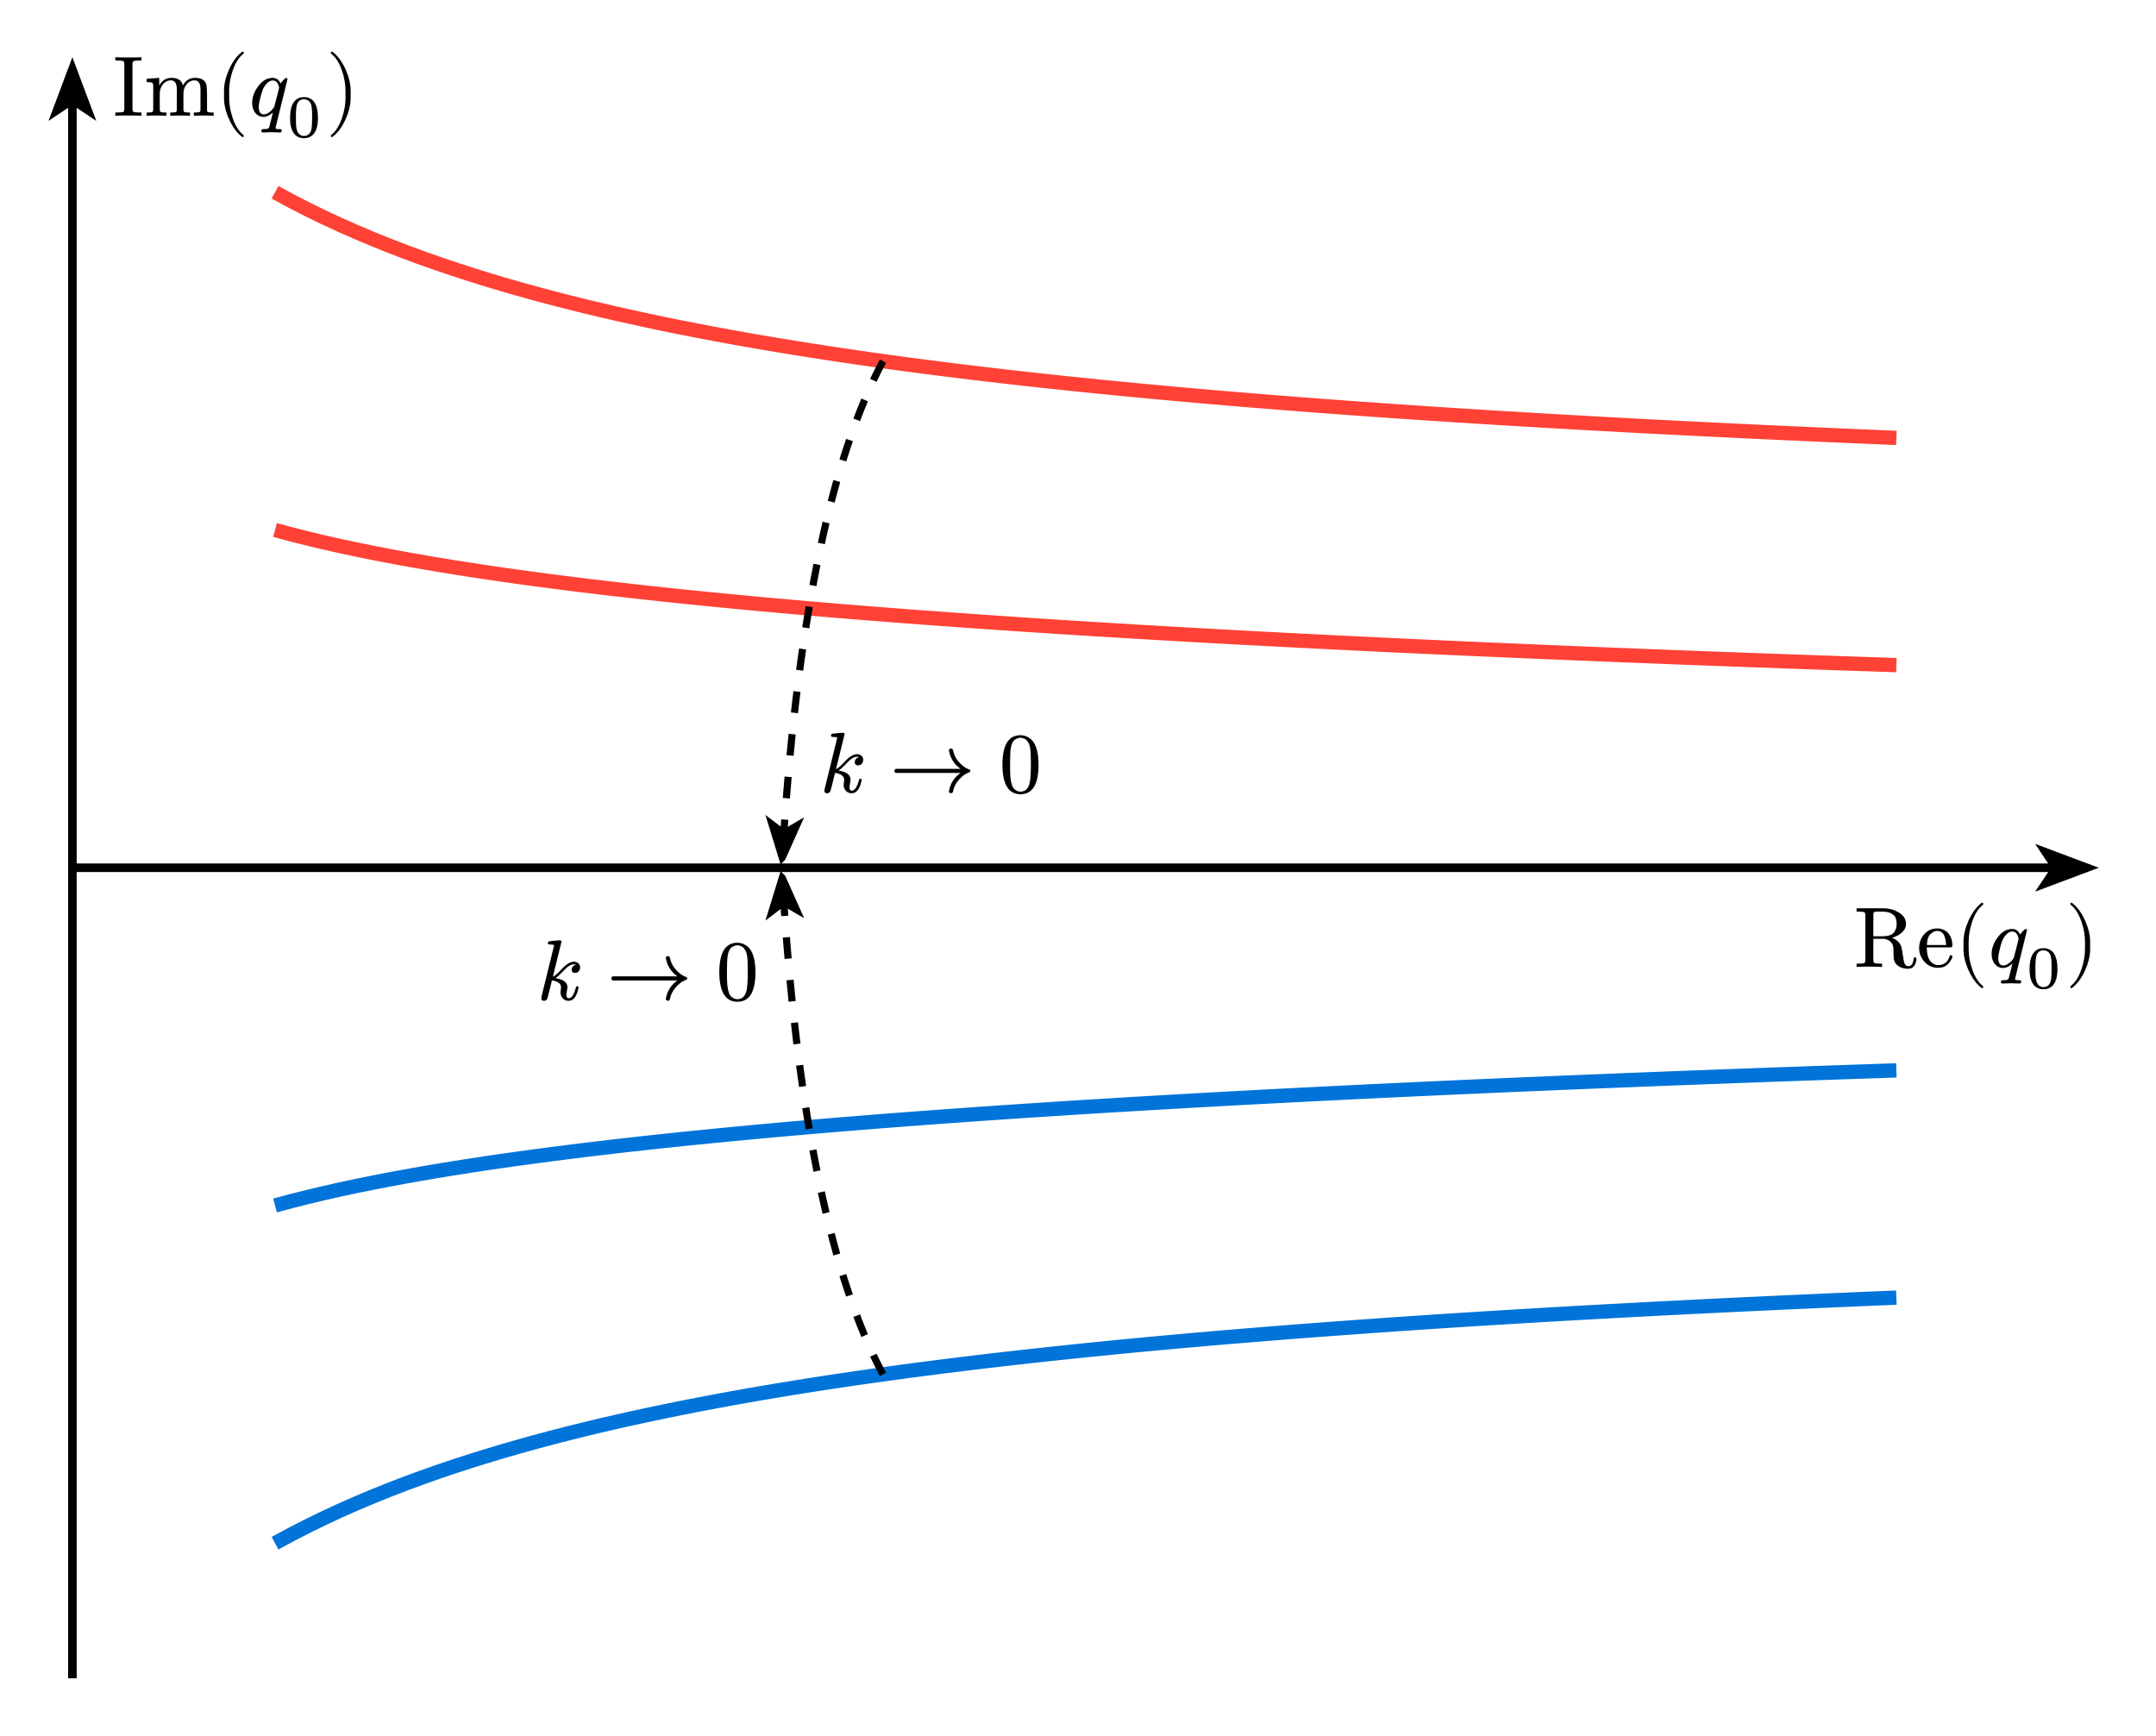
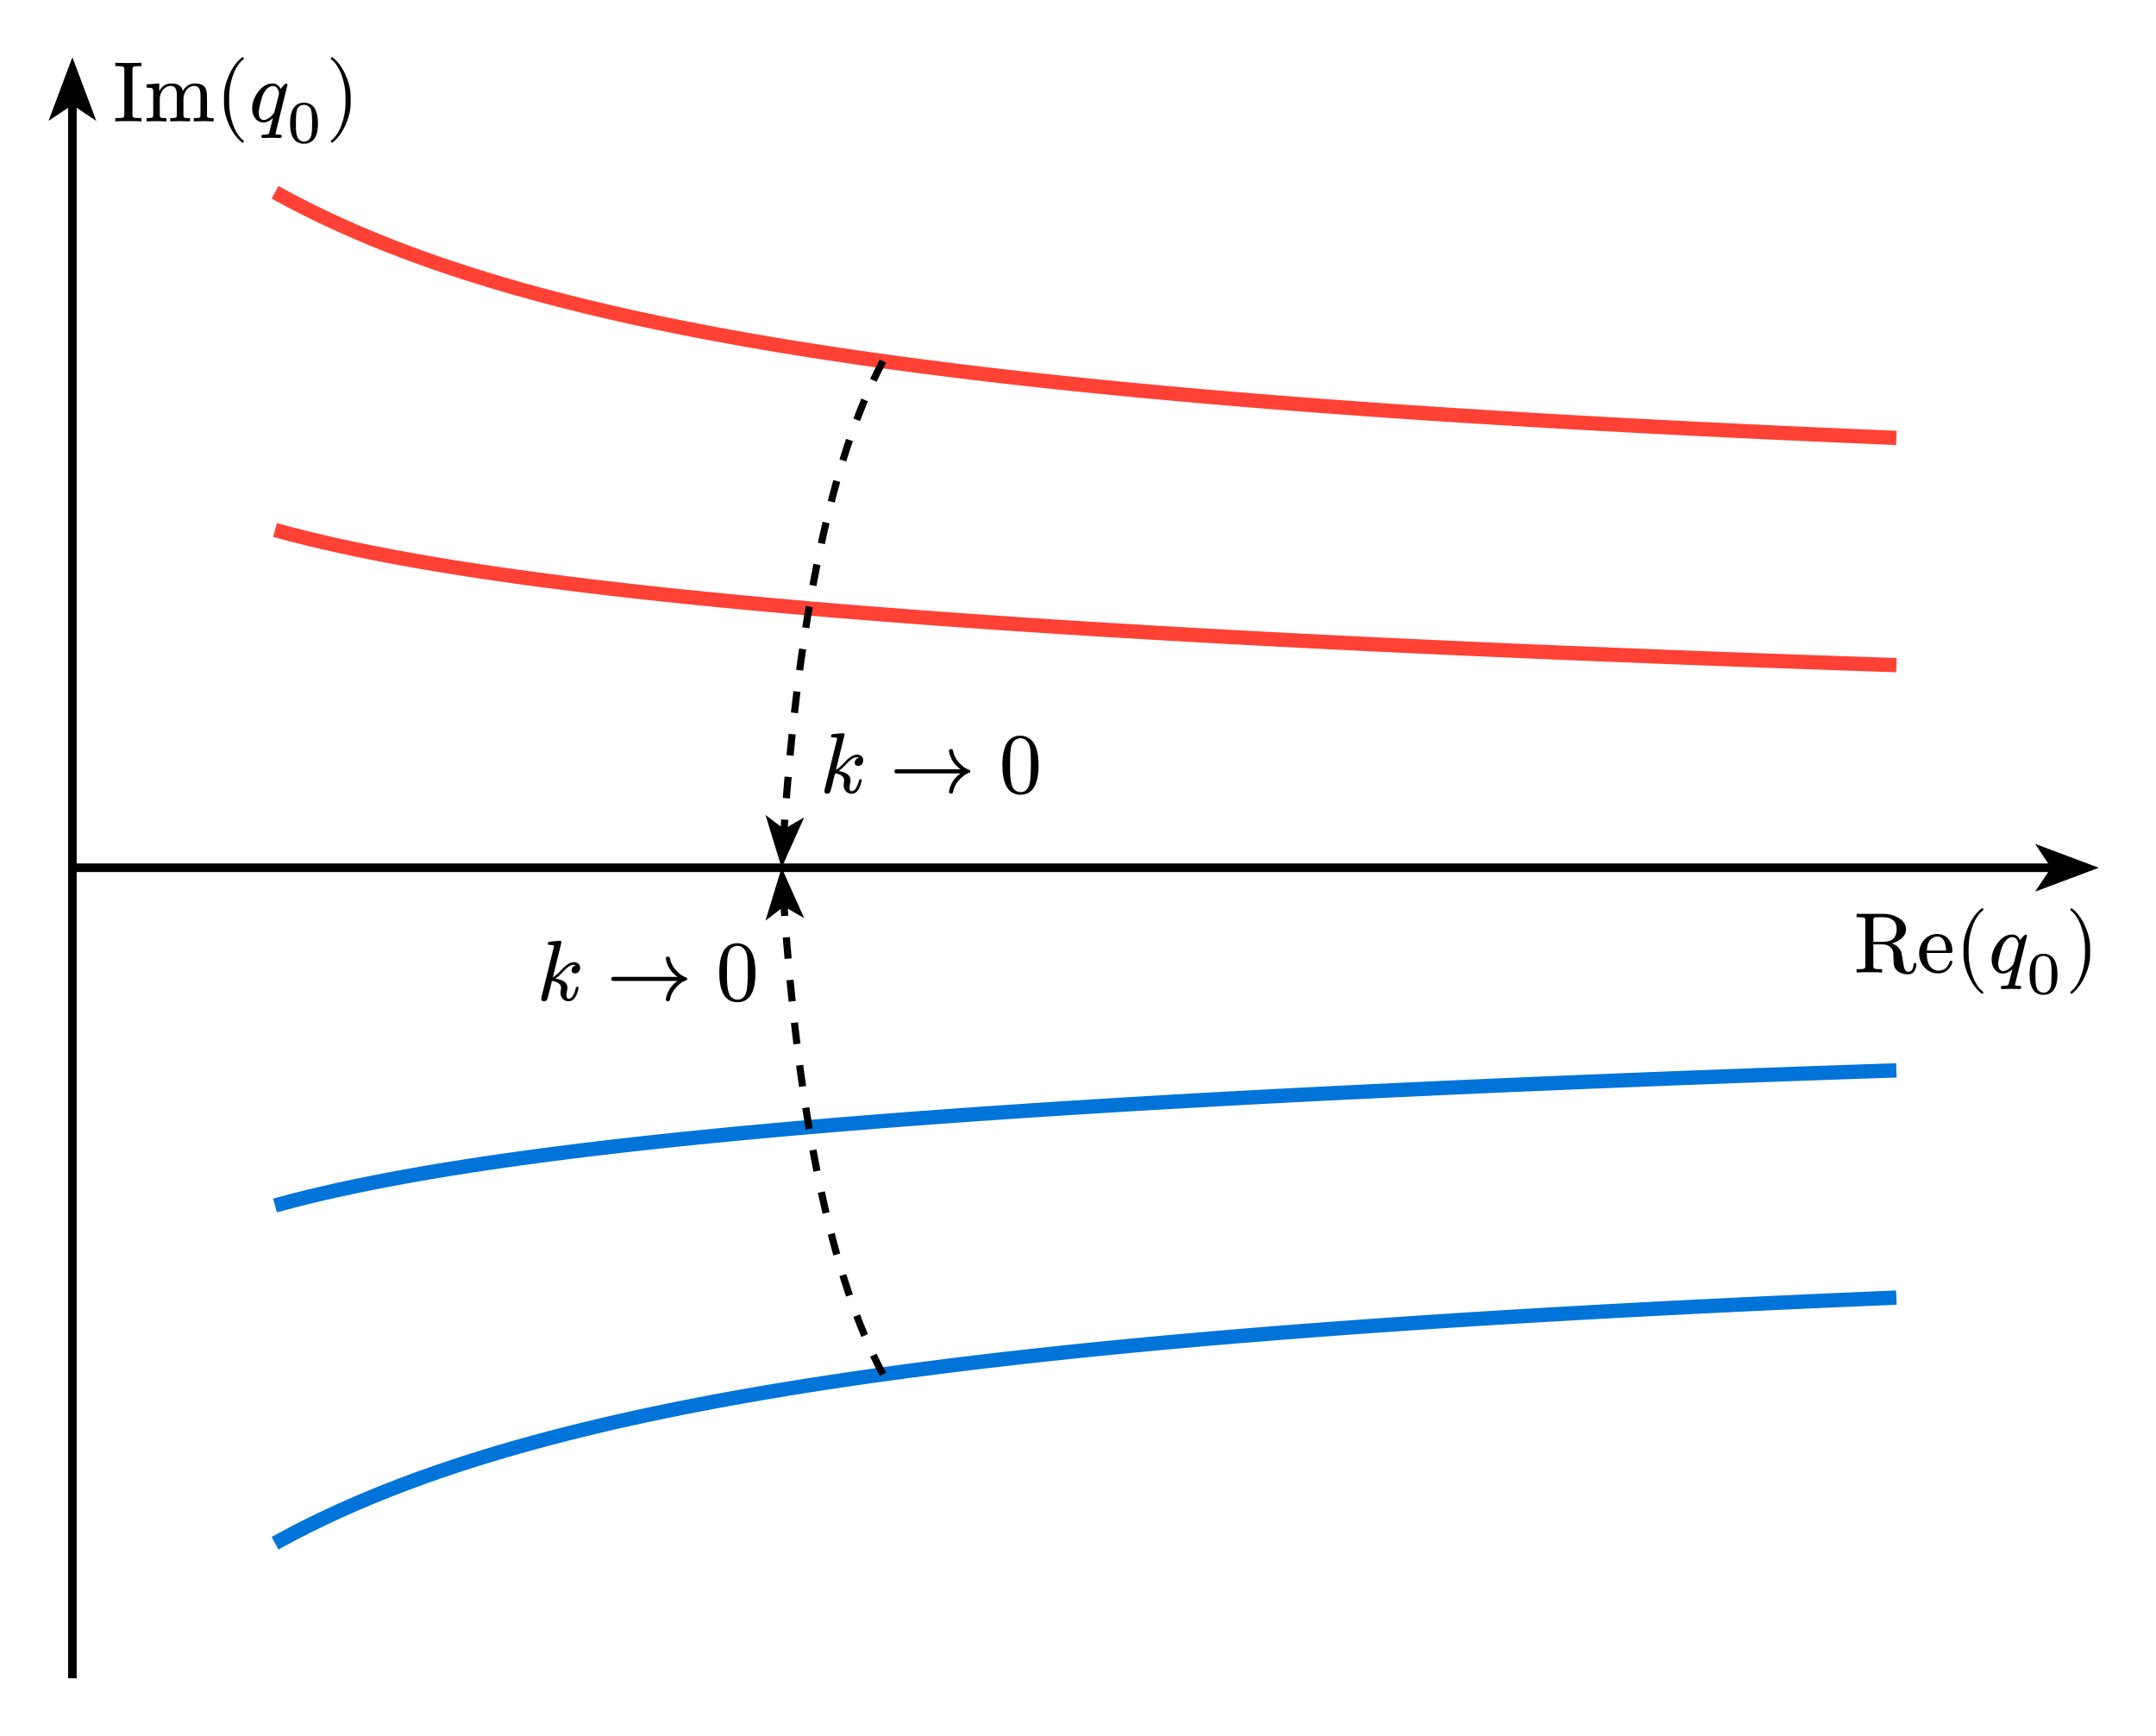
<svg xmlns="http://www.w3.org/2000/svg" xmlns:xlink="http://www.w3.org/1999/xlink" viewBox="0 0 301.591 242.772" width="301.591pt" height="242.772pt">
  <g transform="translate(8 8)">
    <path fill="none" stroke="#000000" stroke-width="1.2" stroke-linecap="butt" stroke-linejoin="miter" stroke-miterlimit="4" transform="translate(2.125984 113.3858)" d="M 0 0h 277.504" />
    <path fill="#000000" fill-rule="nonzero" stroke="#000000" stroke-width="1.2" stroke-linecap="butt" stroke-linejoin="miter" stroke-miterlimit="4" stroke-dashoffset="0" stroke-dasharray="" transform="translate(278.2125 111.2598)" d="M 0 0m 5.669 2.126l -5.669 -2.126l 1.417 2.126l -1.417 2.126l 5.669 -2.126Z " />
-     <path fill="none" transform="translate(251.291 119.0551)" d="M 0 0h 34.3v 11.328h -34.3v -11.328Z " />
+     <path fill="none" transform="translate(251.291 119.0551)" d="M 0 0h 34.3v 12.108h -34.3v -12.108Z " />
    <g transform="translate(251.291 119.0551)">
-       <g transform="matrix(1 0 0 -1 0 8.196)">
+       <g transform="matrix(1 0 0 -1 0 8.976)">
        <use xlink:href="#g6A406016405FE86333D9D4BA9E9B30ED" x="0" y="0" fill="#000000" fill-rule="nonzero" />
        <use xlink:href="#g224A49E37B88068BAC37BDAE614206B1" x="8.832" y="0" fill="#000000" fill-rule="nonzero" />
      </g>
-       <g transform="matrix(1 0 0 -1 14.16 8.196)">
+       <g transform="matrix(1 0 0 -1 14.16 8.976)">
        <use xlink:href="#g77BC1C68EC4C7176D1E092FB473737CB" x="0" y="0" fill="#000000" fill-rule="nonzero" />
      </g>
-       <g transform="matrix(1 0 0 -1 18.828 8.196)">
+       <g transform="matrix(1 0 0 -1 18.828 8.976)">
        <use xlink:href="#g7F834FCD59DDD45D3563EAE50B4C1FB8" x="0" y="0" fill="#000000" fill-rule="nonzero" />
      </g>
-       <g transform="matrix(1 0 0 -1 24.18 11.16)">
+       <g transform="matrix(1 0 0 -1 24.18 11.94)">
        <use xlink:href="#g20ED7EFE0C9D86B6113C183B5E3A4F77" x="0" y="0" fill="#000000" fill-rule="nonzero" />
      </g>
-       <g transform="matrix(1 0 0 -1 29.6316 8.196)">
+       <g transform="matrix(1 0 0 -1 29.6316 8.976)">
        <use xlink:href="#gE21B39E92370F17488C31A9CDB28612D" x="0" y="0" fill="#000000" fill-rule="nonzero" />
      </g>
    </g>
    <path fill="none" stroke="#000000" stroke-width="1.2" stroke-linecap="butt" stroke-linejoin="miter" stroke-miterlimit="4" transform="translate(2.125984 5.960769)" d="M 0 0m 0 220.811v -220.811" />
    <path fill="#000000" fill-rule="nonzero" stroke="#000000" stroke-width="1.2" stroke-linecap="butt" stroke-linejoin="miter" stroke-miterlimit="4" stroke-dashoffset="0" stroke-dasharray="" transform="translate(0 1.708801)" d="M 0 0m 2.126 0l -2.126 5.669l 2.126 -1.417l 2.126 1.417l -2.126 -5.669Z " />
-     <path fill="none" transform="translate(7.795276)" d="M 0 0h 34.468v 11.328h -34.468v -11.328Z " />
-     <g transform="translate(7.795275 -4.7e-8)">
-       <g transform="matrix(1 0 0 -1 0 8.196)">
+     <path fill="none" transform="translate(7.795276)" d="M 0 0h 34.468v 12.108h -34.468v -12.108Z " />
+     <g transform="translate(7.795275 -9.4e-8)">
+       <g transform="matrix(1 0 0 -1 0 8.976)">
        <use xlink:href="#g1B0660F9AF44E354BEC737A8B1E8FA2D" x="0" y="0" fill="#000000" fill-rule="nonzero" />
        <use xlink:href="#g7F11F90A5AE3D9B4F6E95D36B46519BC" x="4.332" y="0" fill="#000000" fill-rule="nonzero" />
      </g>
-       <g transform="matrix(1 0 0 -1 14.328 8.196)">
+       <g transform="matrix(1 0 0 -1 14.328 8.976)">
        <use xlink:href="#g77BC1C68EC4C7176D1E092FB473737CB" x="0" y="0" fill="#000000" fill-rule="nonzero" />
      </g>
-       <g transform="matrix(1 0 0 -1 18.996 8.196)">
+       <g transform="matrix(1 0 0 -1 18.996 8.976)">
        <use xlink:href="#g7F834FCD59DDD45D3563EAE50B4C1FB8" x="0" y="0" fill="#000000" fill-rule="nonzero" />
      </g>
-       <g transform="matrix(1 0 0 -1 24.348 11.16)">
+       <g transform="matrix(1 0 0 -1 24.348 11.94)">
        <use xlink:href="#g20ED7EFE0C9D86B6113C183B5E3A4F77" x="0" y="0" fill="#000000" fill-rule="nonzero" />
      </g>
-       <g transform="matrix(1 0 0 -1 29.7996 8.196)">
+       <g transform="matrix(1 0 0 -1 29.7996 8.976)">
        <use xlink:href="#gE21B39E92370F17488C31A9CDB28612D" x="0" y="0" fill="#000000" fill-rule="nonzero" />
      </g>
    </g>
    <path fill="none" stroke="#ff4136" stroke-width="2" stroke-linecap="butt" stroke-linejoin="miter" stroke-miterlimit="4" transform="translate(30.47244 66.14173)" d="M 0 0l 2.268 0.61l 2.268 0.573l 2.268 0.54l 2.268 0.511l 2.268 0.485l 2.268 0.461l 2.268 0.44l 2.268 0.421l 2.268 0.403l 2.268 0.386l 2.268 0.371l 2.268 0.357l 2.268 0.344l 2.268 0.332l 2.268 0.32l 2.268 0.31l 2.268 0.3l 2.268 0.291l 2.268 0.282l 2.268 0.273l 2.268 0.266l 2.268 0.258l 2.268 0.251l 2.268 0.244l 2.268 0.238l 2.268 0.232l 2.268 0.226l 2.268 0.221l 2.268 0.216l 2.268 0.211l 2.268 0.206l 2.268 0.201l 2.268 0.197l 2.268 0.192l 2.268 0.188l 2.268 0.185l 2.268 0.181l 2.268 0.177l 2.268 0.174l 2.268 0.17l 2.268 0.167l 2.268 0.164l 2.268 0.161l 2.268 0.158l 2.268 0.155l 2.268 0.153l 2.268 0.15l 2.268 0.147l 2.268 0.145l 2.268 0.142l 2.268 0.14l 2.268 0.138l 2.268 0.136l 2.268 0.134l 2.268 0.132l 2.268 0.13l 2.268 0.128l 2.268 0.126l 2.268 0.124l 2.268 0.122l 2.268 0.12l 2.268 0.119l 2.268 0.117l 2.268 0.115l 2.268 0.114l 2.268 0.112l 2.268 0.111l 2.268 0.109l 2.268 0.108l 2.268 0.106l 2.268 0.105l 2.268 0.104l 2.268 0.102l 2.268 0.101l 2.268 0.1l 2.268 0.099l 2.268 0.097l 2.268 0.096l 2.268 0.095l 2.268 0.094l 2.268 0.093l 2.268 0.092l 2.268 0.091l 2.268 0.09l 2.268 0.089l 2.268 0.088l 2.268 0.087l 2.268 0.086l 2.268 0.085l 2.268 0.084l 2.268 0.083l 2.268 0.082l 2.268 0.082l 2.268 0.081l 2.268 0.08l 2.268 0.079l 2.268 0.078l 2.268 0.077l 2.268 0.077l 2.268 0.076" />
    <path fill="none" stroke="#ff4136" stroke-width="2" stroke-linecap="butt" stroke-linejoin="miter" stroke-miterlimit="4" transform="translate(30.47244 18.89764)" d="M 0 0l 2.268 1.227l 2.268 1.165l 2.268 1.107l 2.268 1.054l 2.268 1.004l 2.268 0.958l 2.268 0.915l 2.268 0.875l 2.268 0.837l 2.268 0.802l 2.268 0.769l 2.268 0.738l 2.268 0.709l 2.268 0.681l 2.268 0.655l 2.268 0.631l 2.268 0.608l 2.268 0.586l 2.268 0.565l 2.268 0.545l 2.268 0.527l 2.268 0.509l 2.268 0.492l 2.268 0.476l 2.268 0.461l 2.268 0.446l 2.268 0.433l 2.268 0.419l 2.268 0.407l 2.268 0.395l 2.268 0.383l 2.268 0.372l 2.268 0.362l 2.268 0.351l 2.268 0.342l 2.268 0.332l 2.268 0.324l 2.268 0.315l 2.268 0.307l 2.268 0.299l 2.268 0.291l 2.268 0.284l 2.268 0.277l 2.268 0.27l 2.268 0.263l 2.268 0.257l 2.268 0.251l 2.268 0.245l 2.268 0.24l 2.268 0.234l 2.268 0.229l 2.268 0.224l 2.268 0.219l 2.268 0.214l 2.268 0.209l 2.268 0.205l 2.268 0.201l 2.268 0.196l 2.268 0.192l 2.268 0.188l 2.268 0.184l 2.268 0.181l 2.268 0.177l 2.268 0.174l 2.268 0.17l 2.268 0.167l 2.268 0.164l 2.268 0.161l 2.268 0.158l 2.268 0.155l 2.268 0.152l 2.268 0.149l 2.268 0.146l 2.268 0.144l 2.268 0.141l 2.268 0.139l 2.268 0.136l 2.268 0.134l 2.268 0.132l 2.268 0.129l 2.268 0.127l 2.268 0.125l 2.268 0.123l 2.268 0.121l 2.268 0.119l 2.268 0.117l 2.268 0.115l 2.268 0.113l 2.268 0.112l 2.268 0.11l 2.268 0.108l 2.268 0.106l 2.268 0.105l 2.268 0.103l 2.268 0.102l 2.268 0.1l 2.268 0.099l 2.268 0.097l 2.268 0.096l 2.268 0.094" />
    <path fill="none" stroke="#0074d9" stroke-width="2" stroke-linecap="butt" stroke-linejoin="miter" stroke-miterlimit="4" transform="translate(30.47244 141.7323)" d="M 0 0m 0 18.898l 2.268 -0.61l 2.268 -0.573l 2.268 -0.54l 2.268 -0.511l 2.268 -0.485l 2.268 -0.461l 2.268 -0.44l 2.268 -0.421l 2.268 -0.403l 2.268 -0.386l 2.268 -0.371l 2.268 -0.357l 2.268 -0.344l 2.268 -0.332l 2.268 -0.32l 2.268 -0.31l 2.268 -0.3l 2.268 -0.291l 2.268 -0.282l 2.268 -0.273l 2.268 -0.266l 2.268 -0.258l 2.268 -0.251l 2.268 -0.244l 2.268 -0.238l 2.268 -0.232l 2.268 -0.226l 2.268 -0.221l 2.268 -0.216l 2.268 -0.211l 2.268 -0.206l 2.268 -0.201l 2.268 -0.197l 2.268 -0.192l 2.268 -0.188l 2.268 -0.185l 2.268 -0.181l 2.268 -0.177l 2.268 -0.174l 2.268 -0.17l 2.268 -0.167l 2.268 -0.164l 2.268 -0.161l 2.268 -0.158l 2.268 -0.155l 2.268 -0.153l 2.268 -0.15l 2.268 -0.147l 2.268 -0.145l 2.268 -0.142l 2.268 -0.14l 2.268 -0.138l 2.268 -0.136l 2.268 -0.134l 2.268 -0.132l 2.268 -0.13l 2.268 -0.128l 2.268 -0.126l 2.268 -0.124l 2.268 -0.122l 2.268 -0.12l 2.268 -0.119l 2.268 -0.117l 2.268 -0.115l 2.268 -0.114l 2.268 -0.112l 2.268 -0.111l 2.268 -0.109l 2.268 -0.108l 2.268 -0.106l 2.268 -0.105l 2.268 -0.104l 2.268 -0.102l 2.268 -0.101l 2.268 -0.1l 2.268 -0.099l 2.268 -0.097l 2.268 -0.096l 2.268 -0.095l 2.268 -0.094l 2.268 -0.093l 2.268 -0.092l 2.268 -0.091l 2.268 -0.09l 2.268 -0.089l 2.268 -0.088l 2.268 -0.087l 2.268 -0.086l 2.268 -0.085l 2.268 -0.084l 2.268 -0.083l 2.268 -0.082l 2.268 -0.082l 2.268 -0.081l 2.268 -0.08l 2.268 -0.079l 2.268 -0.078l 2.268 -0.077l 2.268 -0.077l 2.268 -0.076" />
    <path fill="none" stroke="#0074d9" stroke-width="2" stroke-linecap="butt" stroke-linejoin="miter" stroke-miterlimit="4" transform="translate(30.47244 173.5147)" d="M 0 0m 0 34.359l 2.268 -1.227l 2.268 -1.165l 2.268 -1.107l 2.268 -1.054l 2.268 -1.004l 2.268 -0.958l 2.268 -0.915l 2.268 -0.875l 2.268 -0.837l 2.268 -0.802l 2.268 -0.769l 2.268 -0.738l 2.268 -0.709l 2.268 -0.681l 2.268 -0.655l 2.268 -0.631l 2.268 -0.608l 2.268 -0.586l 2.268 -0.565l 2.268 -0.545l 2.268 -0.527l 2.268 -0.509l 2.268 -0.492l 2.268 -0.476l 2.268 -0.461l 2.268 -0.446l 2.268 -0.433l 2.268 -0.419l 2.268 -0.407l 2.268 -0.395l 2.268 -0.383l 2.268 -0.372l 2.268 -0.362l 2.268 -0.351l 2.268 -0.342l 2.268 -0.332l 2.268 -0.324l 2.268 -0.315l 2.268 -0.307l 2.268 -0.299l 2.268 -0.291l 2.268 -0.284l 2.268 -0.277l 2.268 -0.27l 2.268 -0.263l 2.268 -0.257l 2.268 -0.251l 2.268 -0.245l 2.268 -0.24l 2.268 -0.234l 2.268 -0.229l 2.268 -0.224l 2.268 -0.219l 2.268 -0.214l 2.268 -0.209l 2.268 -0.205l 2.268 -0.201l 2.268 -0.196l 2.268 -0.192l 2.268 -0.188l 2.268 -0.184l 2.268 -0.181l 2.268 -0.177l 2.268 -0.174l 2.268 -0.17l 2.268 -0.167l 2.268 -0.164l 2.268 -0.161l 2.268 -0.158l 2.268 -0.155l 2.268 -0.152l 2.268 -0.149l 2.268 -0.146l 2.268 -0.144l 2.268 -0.141l 2.268 -0.139l 2.268 -0.136l 2.268 -0.134l 2.268 -0.132l 2.268 -0.129l 2.268 -0.127l 2.268 -0.125l 2.268 -0.123l 2.268 -0.121l 2.268 -0.119l 2.268 -0.117l 2.268 -0.115l 2.268 -0.113l 2.268 -0.112l 2.268 -0.11l 2.268 -0.108l 2.268 -0.106l 2.268 -0.105l 2.268 -0.103l 2.268 -0.102l 2.268 -0.1l 2.268 -0.099l 2.268 -0.097l 2.268 -0.096l 2.268 -0.094" />
    <path fill="none" stroke="#000000" stroke-width="1" stroke-linecap="butt" stroke-linejoin="miter" stroke-miterlimit="4" stroke-dashoffset="0" stroke-dasharray="3 3" transform="translate(101.6399 42.51969)" d="M 0 0m 13.872 0c -7.185 13.472 -11.809 35.481 -13.872 66.026" />
-     <path fill="#000000" fill-rule="nonzero" stroke="#000000" stroke-width="1" stroke-linecap="butt" stroke-linejoin="miter" stroke-miterlimit="4" stroke-dashoffset="0" stroke-dasharray="" transform="translate(100.0039 107.3339)" d="M 0 0m 1.421 4.631l 1.974 -4.423l -1.767 1.028l -1.629 -1.235l 1.421 4.631Z " />
-     <path fill="none" transform="translate(106.657 94.63956)" d="M 0 0h 31.099v 8.46h -31.099v -8.46Z " />
-     <g transform="translate(106.657 94.63956)">
-       <g transform="matrix(1 0 0 -1 0 8.196)">
+     <path fill="#000000" fill-rule="nonzero" stroke="#000000" stroke-width="1" stroke-linecap="butt" stroke-linejoin="miter" stroke-miterlimit="4" stroke-dashoffset="0" stroke-dasharray="" transform="translate(100.0113 107.3322)" d="M 0 0m 1.416 4.632l 1.979 -4.421l -1.768 1.026l -1.627 -1.237l 1.416 4.632Z " />
+     <path fill="none" transform="translate(106.657 94.57356)" d="M 0 0h 31.099v 8.592h -31.099v -8.592Z " />
+     <g transform="translate(106.657 94.57356)">
+       <g transform="matrix(1 0 0 -1 0 8.328)">
        <use xlink:href="#gF69D24AABA73EAC8F737ECB6F8D0FAFD" x="0" y="0" fill="#000000" fill-rule="nonzero" />
      </g>
-       <g transform="matrix(1 0 0 -1 9.765333 8.196)">
+       <g transform="matrix(1 0 0 -1 9.765333 8.328)">
        <use xlink:href="#gF90D8B1A0D999491FA7048B9A385D7C7" x="0" y="0" fill="#000000" fill-rule="nonzero" />
      </g>
-       <g transform="matrix(1 0 0 -1 25.09867 8.196)">
+       <g transform="matrix(1 0 0 -1 25.09867 8.328)">
        <use xlink:href="#g6715819E67BB1A4EE231F478C4B97430" x="0" y="0" fill="#000000" fill-rule="nonzero" />
      </g>
    </g>
    <path fill="none" stroke="#000000" stroke-width="1" stroke-linecap="butt" stroke-linejoin="miter" stroke-miterlimit="4" stroke-dashoffset="0" stroke-dasharray="3 3" transform="translate(101.6399 118.2256)" d="M 0 0m 13.872 66.026c -7.185 -13.472 -11.809 -35.481 -13.872 -66.026" />
-     <path fill="#000000" fill-rule="nonzero" stroke="#000000" stroke-width="1" stroke-linecap="butt" stroke-linejoin="miter" stroke-miterlimit="4" stroke-dashoffset="0" stroke-dasharray="" transform="translate(100.0039 114.8072)" d="M 0 0m 1.421 0l -1.421 4.631l 1.629 -1.235l 1.767 1.028l -1.974 -4.423Z " />
-     <path fill="none" transform="translate(67.05445 123.6721)" d="M 0 0h 31.099v 8.46h -31.099v -8.46Z " />
-     <g transform="translate(67.05445 123.6721)">
-       <g transform="matrix(1 0 0 -1 0 8.196)">
+     <path fill="#000000" fill-rule="nonzero" stroke="#000000" stroke-width="1" stroke-linecap="butt" stroke-linejoin="miter" stroke-miterlimit="4" stroke-dashoffset="0" stroke-dasharray="" transform="translate(100.0113 114.8071)" d="M 0 0m 1.416 0l -1.416 4.632l 1.627 -1.237l 1.768 1.026l -1.979 -4.421Z " />
+     <path fill="none" transform="translate(67.05445 123.6061)" d="M 0 0h 31.099v 8.592h -31.099v -8.592Z " />
+     <g transform="translate(67.05445 123.6061)">
+       <g transform="matrix(1 0 0 -1 0 8.328)">
        <use xlink:href="#gF69D24AABA73EAC8F737ECB6F8D0FAFD" x="0" y="0" fill="#000000" fill-rule="nonzero" />
      </g>
-       <g transform="matrix(1 0 0 -1 9.765333 8.196)">
+       <g transform="matrix(1 0 0 -1 9.765333 8.328)">
        <use xlink:href="#gF90D8B1A0D999491FA7048B9A385D7C7" x="0" y="0" fill="#000000" fill-rule="nonzero" />
      </g>
-       <g transform="matrix(1 0 0 -1 25.09867 8.196)">
+       <g transform="matrix(1 0 0 -1 25.09867 8.328)">
        <use xlink:href="#g6715819E67BB1A4EE231F478C4B97430" x="0" y="0" fill="#000000" fill-rule="nonzero" />
      </g>
    </g>
  </g>
  <defs>
    <symbol id="g6A406016405FE86333D9D4BA9E9B30ED" overflow="visible">
      <path d="M 0 0m 7.332 6.012c 0 0.684 -0.372 1.236 -1.104 1.656c -0.612 0.348 -1.296 0.528 -2.04 0.528h -3.768v -0.468h 0.336c 0.42 0 0.672 -0.036 0.756 -0.096c 0.084 -0.06 0.132 -0.192 0.132 -0.408v -6.252c 0 -0.216 -0.048 -0.36 -0.132 -0.42c -0.084 -0.06 -0.336 -0.096 -0.756 -0.096h -0.336v -0.468c 0.324 0.036 0.912 0.048 1.776 0.048c 0.876 0 1.464 -0.012 1.788 -0.048v 0.468h -0.336c -0.42 0 -0.672 0.036 -0.756 0.096c -0.084 0.06 -0.132 0.204 -0.132 0.42v 2.952h 1.32c 0.768 0 1.332 -0.456 1.464 -1.104c 0.024 -0.132 0.036 -0.42 0.036 -0.84c 0 -0.324 0.012 -0.564 0.024 -0.708c 0.072 -1.008 0.948 -1.536 2.004 -1.536c 0.456 0 0.78 0.192 0.96 0.564c 0.144 0.276 0.216 0.54 0.216 0.792c 0 0.156 -0.072 0.24 -0.204 0.24c -0.108 0 -0.18 -0.072 -0.192 -0.228c -0.06 -0.672 -0.312 -1.008 -0.732 -1.008c -0.42 0 -0.564 0.396 -0.636 0.744c -0.072 0.408 -0.12 0.72 -0.156 0.924l -0.156 0.948c -0.18 0.624 -0.624 1.08 -1.332 1.356c 0.912 0.264 1.956 0.912 1.956 1.944Z m -1.692 1.188c 0.252 -0.228 0.384 -0.624 0.384 -1.188c 0 -0.456 -0.12 -0.84 -0.348 -1.164c -0.276 -0.372 -0.816 -0.564 -1.644 -0.564h -1.272v 3.024c 0 0.252 0.072 0.384 0.216 0.396c 0.084 0.012 0.312 0.024 0.696 0.024c 0.948 0 1.44 -0.036 1.968 -0.528Z " />
    </symbol>
    <symbol id="g224A49E37B88068BAC37BDAE614206B1" overflow="visible">
      <path d="M 0 0m 4.98 3.012c 0 1.38 -0.804 2.364 -2.148 2.364c -0.72 0 -1.32 -0.276 -1.812 -0.84c -0.456 -0.528 -0.684 -1.164 -0.684 -1.896c 0 -0.756 0.252 -1.392 0.756 -1.944c 0.504 -0.552 1.128 -0.828 1.872 -0.828c 0.684 0 1.212 0.24 1.572 0.708c 0.3 0.396 0.444 0.684 0.444 0.876c 0 0.12 -0.072 0.18 -0.204 0.18c -0.096 0 -0.156 -0.06 -0.192 -0.192c -0.264 -0.792 -0.78 -1.188 -1.548 -1.188c -0.54 0 -0.96 0.252 -1.284 0.768c -0.228 0.372 -0.336 0.936 -0.348 1.704h 3.24c 0.264 0 0.336 0.024 0.336 0.288Z m -1.068 1.176c 0.132 -0.396 0.192 -0.78 0.192 -1.128h -2.688c 0.036 0.792 0.24 1.332 0.6 1.608c 0.3 0.24 0.564 0.36 0.816 0.36c 0.54 0 0.9 -0.276 1.08 -0.84Z " />
    </symbol>
    <symbol id="g77BC1C68EC4C7176D1E092FB473737CB" overflow="visible">
      <path d="M 0 0m 3.816 -2.976c 0.108 0 0.168 0.06 0.168 0.168c 0 0.036 -0.024 0.084 -0.06 0.132c -0.624 0.48 -1.128 1.272 -1.5 2.364c -0.324 0.948 -0.492 1.884 -0.492 2.808v 1.008c 0 0.924 0.168 1.86 0.492 2.808c 0.372 1.092 0.876 1.884 1.5 2.364c 0.036 0.036 0.06 0.084 0.06 0.132c 0 0.108 -0.06 0.168 -0.168 0.168c -0.012 0 -0.048 -0.012 -0.084 -0.036c -0.72 -0.552 -1.32 -1.368 -1.812 -2.46c -0.468 -1.044 -0.708 -2.028 -0.708 -2.976v -1.008c 0 -0.948 0.24 -1.932 0.708 -2.976c 0.492 -1.092 1.092 -1.908 1.812 -2.46c 0.036 -0.024 0.072 -0.036 0.084 -0.036Z " />
    </symbol>
    <symbol id="g7F834FCD59DDD45D3563EAE50B4C1FB8" overflow="visible">
      <path d="M 0 0m 4.464 4.524c -0.24 0.516 -0.612 0.78 -1.104 0.78c -0.78 0 -1.464 -0.396 -2.052 -1.2c -0.552 -0.744 -0.828 -1.512 -0.828 -2.316c 0 -1.044 0.6 -1.944 1.596 -1.944c 0.432 0 0.864 0.204 1.308 0.612l -0.492 -1.968c -0.036 -0.18 -0.144 -0.288 -0.312 -0.324c -0.06 -0.012 -0.216 -0.024 -0.492 -0.024c -0.072 -0.012 -0.12 -0.012 -0.144 -0.012c -0.108 -0.012 -0.168 -0.108 -0.168 -0.276v -0.048c 0.036 -0.084 0.108 -0.132 0.204 -0.132c 0.228 0 0.948 0.036 1.176 0.036c 0.228 0 0.984 -0.036 1.212 -0.036c 0.168 0 0.252 0.096 0.252 0.288c 0 0.12 -0.12 0.18 -0.348 0.18c -0.216 0 -0.516 -0.012 -0.516 0.132c 0 0.048 0.012 0.132 0.048 0.252l 1.62 6.6c 0 0.108 -0.06 0.168 -0.168 0.168c -0.216 0 -0.672 -0.6 -0.792 -0.768Z m -0.384 -0.048c 0.108 -0.252 0.168 -0.42 0.168 -0.528c 0 -0.012 -0.012 -0.084 -0.036 -0.192l -0.288 -1.164c -0.228 -0.864 -0.336 -1.308 -0.348 -1.332c -0.228 -0.42 -0.888 -1.068 -1.464 -1.068c -0.468 0 -0.708 0.36 -0.708 1.068c 0 0.552 0.372 1.896 0.54 2.34c 0.228 0.564 0.756 1.344 1.416 1.344c 0.324 0 0.564 -0.156 0.72 -0.468Z " />
    </symbol>
    <symbol id="g20ED7EFE0C9D86B6113C183B5E3A4F77" overflow="visible">
      <path d="M 0 0m 4.334 2.68c 0 0.949 -0.168 1.672 -0.496 2.167c -0.269 0.42 -0.806 0.731 -1.453 0.731c -0.269 0 -0.512 -0.042 -0.722 -0.134c -0.924 -0.386 -1.226 -1.462 -1.226 -2.764c 0 -0.286 0.017 -0.554 0.042 -0.815c 0.143 -1.1 0.655 -2.033 1.907 -2.033c 0.269 0 0.512 0.042 0.722 0.134c 0.924 0.378 1.226 1.428 1.226 2.713Z m -0.958 1.865c 0.092 -0.311 0.143 -0.89 0.143 -1.756c 0 -0.823 -0.034 -1.403 -0.109 -1.747c -0.101 -0.496 -0.454 -0.907 -1.025 -0.907c -0.21 0 -0.42 0.067 -0.613 0.21c -0.26 0.193 -0.42 0.571 -0.487 1.151c -0.025 0.193 -0.034 0.622 -0.034 1.294c 0 0.815 0.042 1.378 0.126 1.68c 0.143 0.538 0.479 0.806 1.008 0.806c 0.504 0 0.874 -0.328 0.991 -0.731Z " />
    </symbol>
    <symbol id="gE21B39E92370F17488C31A9CDB28612D" overflow="visible">
      <path d="M 0 0m 0.936 -2.94c 0.72 0.552 1.32 1.368 1.812 2.46c 0.468 1.044 0.708 2.028 0.708 2.976v 1.008c 0 0.948 -0.24 1.932 -0.708 2.976c -0.492 1.092 -1.092 1.908 -1.812 2.46c -0.036 0.024 -0.072 0.036 -0.084 0.036c -0.108 0 -0.168 -0.06 -0.168 -0.168c 0 -0.048 0.024 -0.096 0.06 -0.132c 0.624 -0.48 1.128 -1.272 1.5 -2.364c 0.324 -0.948 0.492 -1.884 0.492 -2.808v -1.008c 0 -0.924 -0.168 -1.86 -0.492 -2.808c -0.372 -1.092 -0.876 -1.884 -1.5 -2.364c -0.036 -0.048 -0.06 -0.096 -0.06 -0.132c 0 -0.108 0.06 -0.168 0.168 -0.168c 0.012 0 0.048 0.012 0.084 0.036Z " />
    </symbol>
    <symbol id="g1B0660F9AF44E354BEC737A8B1E8FA2D" overflow="visible">
      <path d="M 0 0m 2.16 0.036c 0.924 0 1.536 -0.012 1.836 -0.036v 0.468h -0.348c -0.432 0 -0.696 0.024 -0.78 0.084c -0.084 0.06 -0.132 0.204 -0.132 0.42v 6.252c 0 0.216 0.048 0.348 0.132 0.408c 0.084 0.06 0.348 0.096 0.78 0.096h 0.348v 0.468c -0.3 -0.024 -0.912 -0.036 -1.824 -0.036c -0.924 0 -1.536 0.012 -1.836 0.036v -0.468h 0.348c 0.432 0 0.696 -0.036 0.78 -0.096c 0.084 -0.06 0.132 -0.192 0.132 -0.408v -6.252c 0 -0.216 -0.048 -0.36 -0.132 -0.42c -0.084 -0.06 -0.348 -0.084 -0.78 -0.084h -0.348v -0.468c 0.3 0.024 0.912 0.036 1.824 0.036Z " />
    </symbol>
    <symbol id="g7F11F90A5AE3D9B4F6E95D36B46519BC" overflow="visible">
      <path d="M 0 0m 3.78 4.956c 0.552 0 0.828 -0.42 0.828 -1.272v -2.736c 0 -0.228 -0.036 -0.372 -0.12 -0.42c -0.084 -0.048 -0.36 -0.072 -0.804 -0.072v -0.456l 1.392 0.036l 1.38 -0.036v 0.456c -0.444 0 -0.708 0.024 -0.792 0.072c -0.084 0.048 -0.132 0.192 -0.132 0.42v 2.16c 0 0.96 0.624 1.848 1.548 1.848c 0.564 0 0.84 -0.42 0.84 -1.272v -2.736c 0 -0.228 -0.048 -0.372 -0.132 -0.42c -0.084 -0.048 -0.36 -0.072 -0.804 -0.072v -0.456l 1.392 0.036l 1.38 -0.036v 0.456c -0.384 0 -0.636 0.012 -0.756 0.048c -0.12 0.036 -0.168 0.12 -0.168 0.264v 2.244c 0 0.564 -0.024 0.96 -0.06 1.188c -0.12 0.732 -0.66 1.104 -1.608 1.104c -0.756 0 -1.32 -0.348 -1.704 -1.056c -0.168 0.708 -0.696 1.056 -1.596 1.056c -0.756 0 -1.332 -0.36 -1.716 -1.08v 1.08l -1.764 -0.132v -0.456c 0.432 0 0.696 -0.036 0.792 -0.108c 0.096 -0.072 0.132 -0.228 0.132 -0.504v -3.156c 0 -0.228 -0.048 -0.372 -0.132 -0.42c -0.084 -0.048 -0.348 -0.072 -0.792 -0.072v -0.456l 1.392 0.036l 1.38 -0.036v 0.456c -0.444 0 -0.72 0.024 -0.804 0.072c -0.084 0.048 -0.132 0.192 -0.132 0.42v 2.16c 0 0.972 0.636 1.848 1.56 1.848Z " />
    </symbol>
    <symbol id="gF69D24AABA73EAC8F737ECB6F8D0FAFD" overflow="visible">
      <path d="M 0 0m 4.908 4.236c 0 -0.312 0.168 -0.468 0.492 -0.468c 0.42 0 0.696 0.372 0.696 0.78c 0 0.468 -0.384 0.792 -0.852 0.792c -0.54 0 -1.116 -0.36 -1.752 -1.068c -0.492 -0.54 -0.888 -0.888 -1.212 -1.044l 1.212 4.92c -0.024 0.108 -0.048 0.18 -0.204 0.18c -0.384 0 -1.296 -0.108 -1.44 -0.12c -0.18 -0.024 -0.264 -0.108 -0.264 -0.288c 0 -0.12 0.108 -0.18 0.324 -0.18c 0.228 0 0.54 0.012 0.54 -0.156l -1.74 -7.068c -0.036 -0.132 -0.048 -0.216 -0.048 -0.264c 0 -0.252 0.132 -0.384 0.384 -0.384c 0.204 0 0.36 0.096 0.444 0.276c 0.06 0.108 0.276 0.96 0.66 2.568c 0.624 -0.06 1.284 -0.36 1.284 -0.96c 0 -0.18 -0.084 -0.54 -0.084 -0.66c 0 -0.684 0.444 -1.224 1.128 -1.224c 0.696 0 1.164 0.624 1.404 1.872c 0 0.108 -0.06 0.168 -0.18 0.168c -0.108 0 -0.18 -0.084 -0.216 -0.252c -0.264 -0.948 -0.588 -1.428 -0.984 -1.428c -0.216 0 -0.324 0.168 -0.324 0.504c 0 0.192 0.144 0.84 0.144 1.032c 0 0.684 -0.552 1.104 -1.668 1.272c 0.276 0.192 0.588 0.468 0.924 0.828c 0.336 0.36 0.576 0.588 0.732 0.72c 0.324 0.264 0.636 0.396 0.912 0.396c 0.12 0 0.216 -0.024 0.288 -0.072c -0.324 -0.06 -0.6 -0.36 -0.6 -0.672Z " />
    </symbol>
    <symbol id="gF90D8B1A0D999491FA7048B9A385D7C7" overflow="visible">
      <path d="M 0 0m 11.184 2.808c 0.084 0.036 0.132 0.108 0.132 0.192c 0 0.084 -0.048 0.156 -0.132 0.192c -0.576 0.192 -1.116 0.6 -1.62 1.224c -0.336 0.42 -0.564 0.912 -0.672 1.476c -0.036 0.156 -0.132 0.228 -0.288 0.228c -0.192 0 -0.288 -0.096 -0.288 -0.3l 0.012 -0.024v -0.012c 0.204 -1.044 0.732 -1.872 1.608 -2.496h -8.952c -0.192 0 -0.288 -0.096 -0.288 -0.288c 0 -0.192 0.096 -0.288 0.288 -0.288h 8.952c -0.876 -0.624 -1.404 -1.452 -1.608 -2.496v -0.012l -0.012 -0.024c 0 -0.204 0.096 -0.3 0.288 -0.3c 0.156 0 0.252 0.072 0.288 0.228c 0.108 0.564 0.336 1.056 0.672 1.476c 0.504 0.624 1.044 1.032 1.62 1.224Z " />
    </symbol>
    <symbol id="g6715819E67BB1A4EE231F478C4B97430" overflow="visible">
      <path d="M 0 0m 2.988 -0.264c 1.692 0 2.532 1.368 2.532 4.104c 0 1.836 -0.384 3.06 -1.14 3.66c -0.42 0.324 -0.888 0.492 -1.38 0.492c -1.692 0 -2.532 -1.38 -2.532 -4.152c 0 -2.208 0.588 -4.104 2.52 -4.104Z m 1.344 6.552c 0.084 -0.42 0.12 -1.188 0.12 -2.304c 0 -1.104 -0.048 -1.92 -0.132 -2.448c -0.156 -0.96 -0.6 -1.44 -1.332 -1.44c -0.276 0 -0.552 0.108 -0.804 0.312c -0.324 0.276 -0.516 0.84 -0.6 1.704c -0.036 0.3 -0.048 0.924 -0.048 1.872c 0 1.044 0.036 1.776 0.096 2.172c 0.108 0.66 0.324 1.08 0.66 1.26c 0.264 0.144 0.492 0.216 0.696 0.216c 0.78 0 1.212 -0.636 1.344 -1.344Z " />
    </symbol>
  </defs>
</svg>
